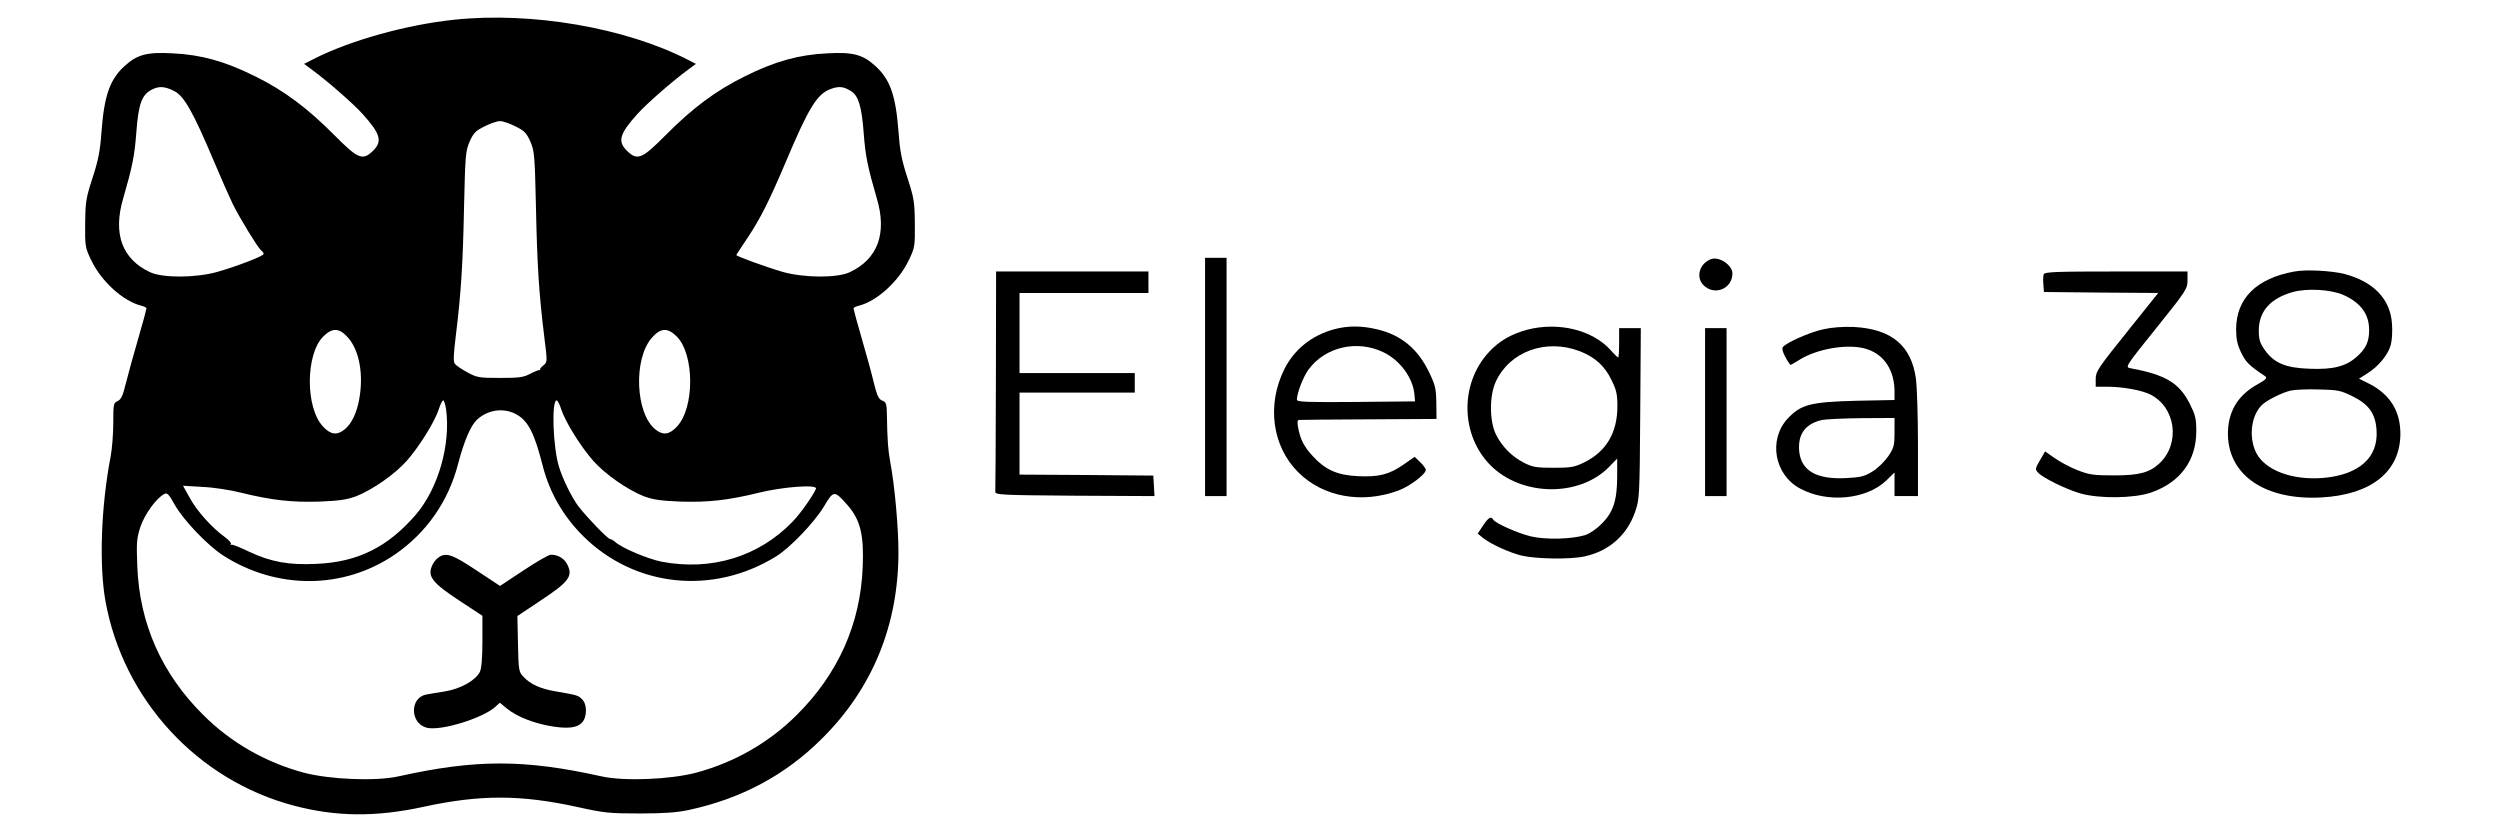
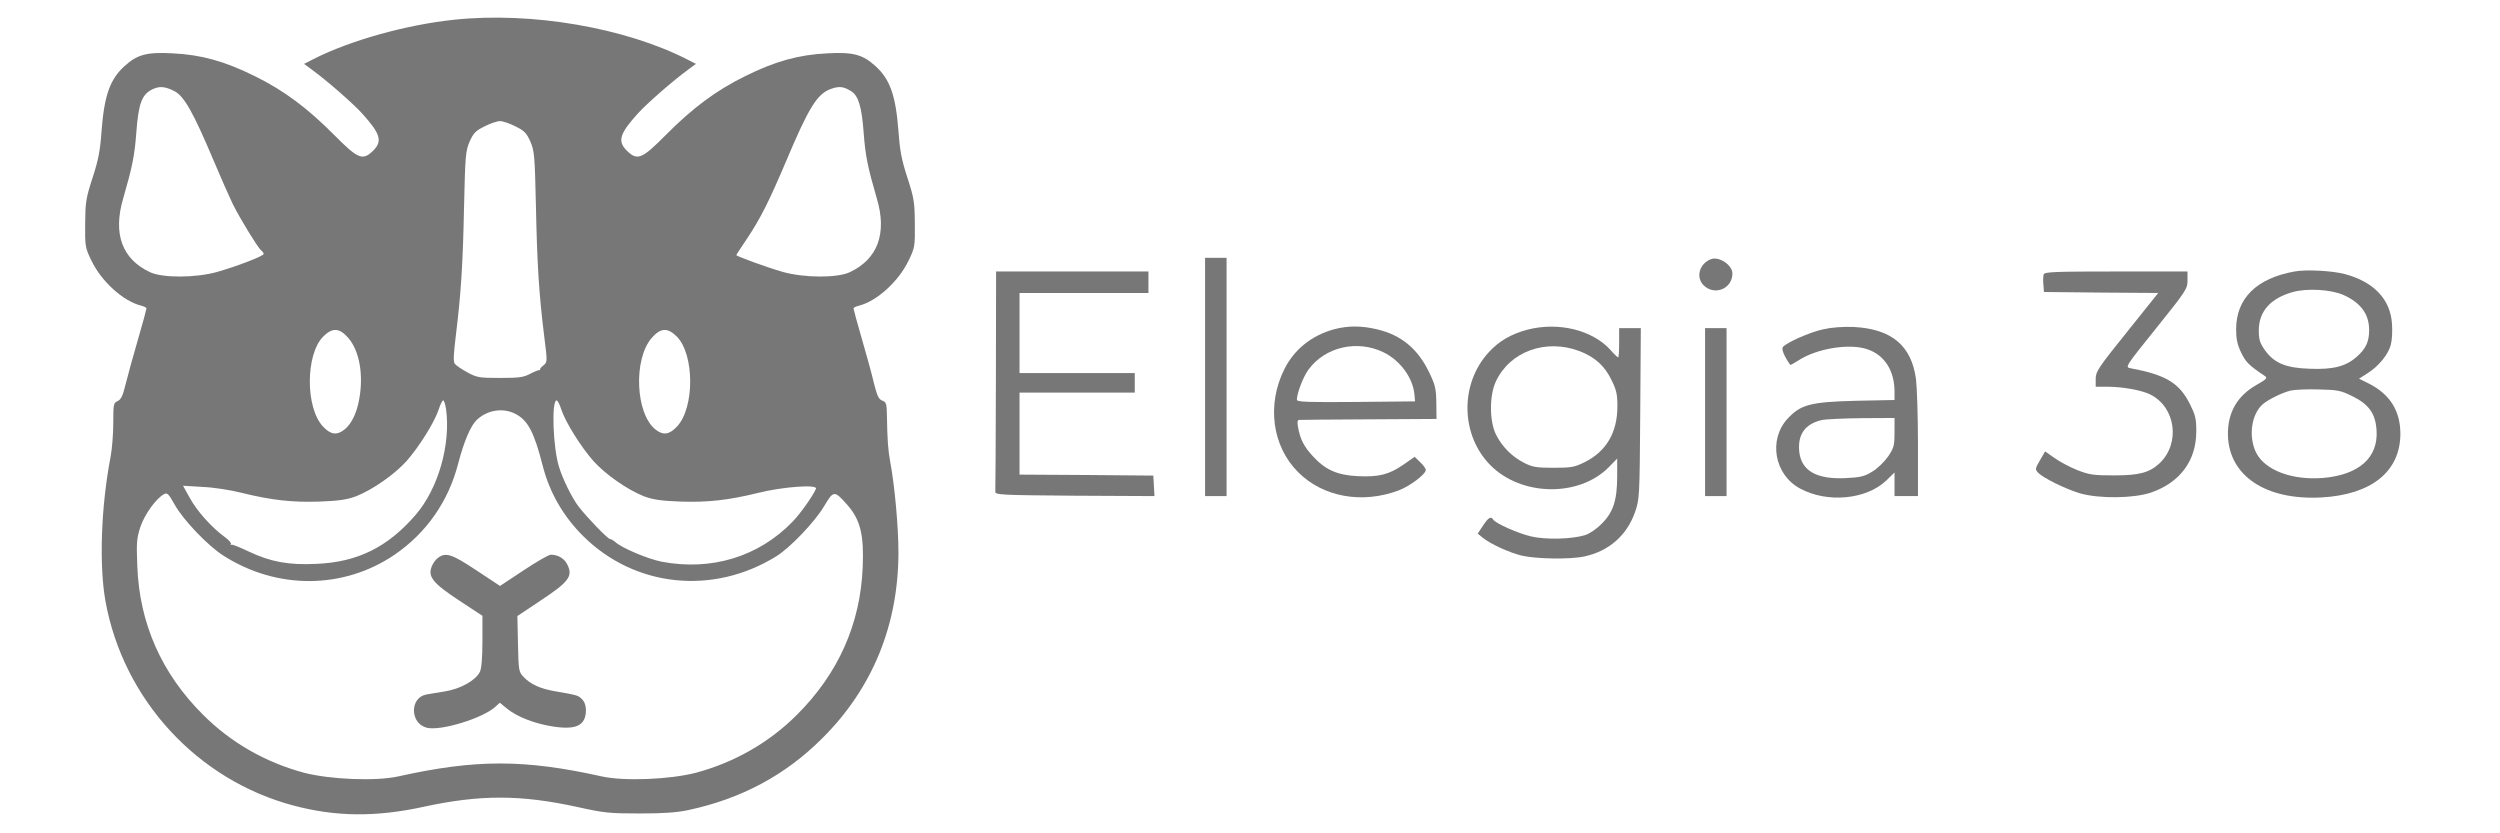
<svg xmlns="http://www.w3.org/2000/svg" version="1.0" width="1280pt" height="426pt" viewBox="0 0 1280 426" preserveAspectRatio="xMidYMid meet">
-   <g transform="translate(0,426) scale(0.1,-0.1)" fill="#000000" stroke="none">
+   <g transform="translate(0,426) scale(0.1,-0.1)" fill="#777" stroke="none">
    <path d="M2325 4159 c-246 -26 -532 -106 -719 -201 l-49 -25 39 -29 c82 -60 213 -175 259 -226 93 -103 104 -141 56 -189 -54 -53 -77 -44 -199 79 -138 139 -257 228 -407 302 -153 76 -274 110 -422 117 -131 7 -180 -6 -245 -65 -75 -68 -104 -150 -118 -332 -7 -100 -16 -148 -46 -240 -34 -105 -37 -125 -38 -235 -1 -115 0 -123 31 -187 51 -108 163 -210 256 -233 15 -4 27 -10 27 -14 0 -4 -19 -75 -43 -157 -24 -82 -52 -184 -63 -228 -15 -62 -24 -81 -41 -89 -22 -10 -23 -16 -23 -111 0 -56 -6 -135 -14 -176 -49 -255 -59 -554 -26 -738 91 -504 471 -917 965 -1047 216 -57 419 -59 663 -6 290 63 497 63 789 -1 135 -30 163 -33 318 -33 125 0 192 5 252 18 269 58 494 178 682 366 258 256 391 581 391 954 0 128 -19 340 -42 462 -11 60 -15 111 -17 238 -1 60 -3 68 -24 76 -18 7 -26 24 -42 87 -10 44 -38 146 -62 228 -24 82 -43 153 -43 157 0 4 12 10 28 14 92 23 204 125 255 233 31 64 32 72 31 187 -1 110 -4 130 -38 235 -30 92 -39 140 -46 240 -14 182 -43 264 -118 332 -65 59 -114 72 -245 65 -148 -7 -269 -41 -422 -117 -150 -74 -269 -163 -407 -302 -122 -123 -145 -132 -199 -79 -48 48 -37 86 56 189 46 51 177 166 259 226 l39 29 -39 20 c-320 165 -802 248 -1199 206z m-1433 -365 c51 -26 97 -108 203 -359 37 -88 81 -187 97 -220 39 -78 127 -221 144 -236 8 -6 14 -15 14 -19 0 -11 -136 -63 -237 -92 -110 -31 -278 -32 -344 -2 -144 67 -192 197 -138 379 47 163 58 217 67 337 11 147 28 194 81 220 36 18 65 16 113 -8z m3466 -1 c37 -23 54 -79 64 -213 9 -119 20 -173 67 -335 54 -180 5 -312 -139 -379 -65 -30 -233 -29 -343 2 -74 21 -237 80 -237 86 0 2 25 40 56 86 69 104 112 190 199 395 116 275 159 345 230 370 42 15 65 12 103 -12z m-1719 -180 c45 -22 57 -34 76 -77 21 -48 23 -69 29 -331 6 -295 15 -444 42 -664 17 -134 17 -135 -4 -152 -12 -9 -19 -19 -17 -23 3 -3 2 -4 -1 -1 -4 2 -25 -6 -48 -18 -35 -19 -57 -22 -156 -22 -108 0 -118 2 -168 29 -29 16 -57 35 -63 43 -9 10 -7 48 5 146 27 219 36 368 42 662 6 262 8 283 29 331 19 43 31 55 76 77 29 15 65 27 79 27 14 0 50 -12 79 -27z m-855 -1084 c57 -67 78 -189 55 -314 -13 -72 -40 -126 -75 -154 -39 -31 -71 -27 -110 15 -91 96 -90 370 1 461 47 47 83 45 129 -8z m1681 8 c91 -91 92 -365 1 -461 -39 -42 -71 -46 -110 -15 -102 81 -114 358 -20 468 46 53 82 55 129 8z m-1181 -373 c24 -180 -40 -405 -155 -539 -143 -166 -297 -243 -509 -252 -141 -7 -234 10 -346 63 -44 21 -83 37 -89 35 -5 -1 -7 1 -3 4 4 4 -11 21 -33 37 -65 47 -142 133 -178 200 l-34 61 99 -6 c55 -2 146 -16 204 -31 151 -37 256 -49 399 -44 99 4 138 10 184 27 84 33 199 113 260 182 63 72 141 196 163 262 8 26 19 47 23 47 5 0 11 -21 15 -46z m590 -1 c22 -66 100 -190 163 -262 61 -69 176 -149 260 -182 46 -17 85 -23 184 -27 143 -5 248 7 399 44 128 32 306 45 298 22 -14 -34 -80 -128 -120 -169 -174 -180 -416 -253 -670 -205 -71 14 -204 70 -238 101 -9 8 -21 15 -26 15 -12 0 -118 110 -162 167 -33 43 -81 140 -100 203 -31 100 -39 340 -12 340 5 0 16 -21 24 -47z m-235 -22 c64 -33 96 -94 140 -267 35 -136 105 -258 208 -360 264 -261 664 -303 988 -102 72 45 196 175 245 257 48 81 52 81 119 5 66 -75 85 -153 78 -317 -11 -290 -125 -546 -337 -757 -142 -142 -319 -243 -515 -296 -133 -35 -369 -45 -485 -19 -396 88 -644 88 -1040 0 -116 -26 -352 -16 -485 19 -196 53 -373 154 -515 296 -213 212 -326 468 -337 761 -5 122 -3 143 16 202 22 64 80 145 121 167 16 9 24 1 55 -55 44 -78 169 -209 249 -260 274 -175 614 -173 875 4 163 111 277 273 327 468 30 114 63 192 95 223 54 51 133 64 198 31z" />
    <path d="M2244 1405 c-12 -8 -27 -28 -33 -44 -22 -53 4 -86 139 -175 l120 -79 0 -131 c0 -85 -5 -140 -13 -156 -22 -44 -99 -87 -179 -100 -40 -6 -83 -14 -96 -16 -85 -17 -83 -148 3 -170 71 -18 289 49 352 108 l22 20 38 -31 c52 -42 143 -77 236 -91 118 -18 166 6 167 83 0 24 -7 44 -20 57 -20 20 -24 21 -134 40 -78 13 -130 36 -166 75 -24 25 -25 33 -28 169 l-3 142 120 80 c141 93 165 123 137 181 -15 33 -48 53 -86 53 -10 0 -73 -36 -139 -80 l-121 -80 -121 80 c-125 83 -156 93 -195 65z" />
    <path d="M6170 2330 l0 -610 55 0 55 0 0 610 0 610 -55 0 -55 0 0 -610z" />
    <path d="M8760 2933 c-58 -22 -78 -90 -40 -131 55 -59 150 -22 150 58 0 43 -69 89 -110 73z" />
    <path d="M11748 2870 c-195 -35 -299 -138 -299 -296 0 -51 6 -78 26 -120 24 -49 39 -64 122 -120 13 -9 7 -16 -39 -42 -104 -58 -153 -144 -151 -260 5 -208 193 -334 478 -319 256 14 404 132 405 325 0 118 -53 203 -161 258 l-51 25 44 28 c57 36 106 96 119 146 6 22 9 70 6 107 -8 126 -93 215 -242 255 -66 17 -198 24 -257 13z m250 -120 c89 -40 132 -98 132 -180 0 -60 -17 -96 -64 -137 -55 -49 -121 -66 -240 -61 -124 4 -183 29 -231 97 -24 35 -30 52 -30 99 0 98 60 165 175 197 73 20 194 13 258 -15z m45 -518 c86 -42 120 -90 125 -176 9 -139 -90 -227 -273 -243 -159 -13 -297 39 -343 128 -41 82 -26 198 34 250 27 23 97 58 141 69 21 5 86 8 145 6 96 -2 112 -5 171 -34z" />
    <path d="M5099 2315 c-1 -305 -2 -563 -3 -572 -1 -17 26 -18 407 -21 l408 -2 -3 52 -3 53 -342 3 -343 2 0 210 0 210 295 0 295 0 0 50 0 50 -295 0 -295 0 0 205 0 205 330 0 330 0 0 55 0 55 -390 0 -390 0 -1 -555z" />
    <path d="M10464 2856 c-3 -8 -4 -31 -2 -52 l3 -39 292 -3 293 -2 -160 -200 c-147 -183 -160 -202 -160 -240 l0 -40 58 0 c81 0 178 -18 222 -40 130 -66 154 -249 48 -351 -52 -49 -105 -63 -233 -63 -107 0 -127 3 -189 27 -38 15 -90 43 -117 62 l-48 34 -26 -45 c-25 -43 -26 -47 -10 -64 25 -27 141 -84 215 -106 99 -28 274 -26 363 4 150 52 232 164 232 314 0 67 -5 84 -35 144 -54 104 -122 145 -303 179 -27 5 -24 10 133 205 154 192 160 201 160 245 l0 45 -365 0 c-304 0 -367 -2 -371 -14z" />
    <path d="M6830 2574 c-113 -31 -203 -102 -254 -204 -91 -182 -63 -395 71 -528 127 -127 327 -163 514 -93 58 22 139 83 139 105 0 7 -13 25 -29 40 l-28 27 -56 -39 c-75 -52 -127 -65 -234 -60 -106 5 -167 32 -232 103 -45 49 -64 86 -75 148 -5 27 -3 37 6 37 7 1 168 2 358 3 l345 2 -1 82 c-1 71 -5 91 -36 155 -58 122 -144 193 -268 222 -80 19 -148 19 -220 0z m254 -118 c86 -42 151 -132 158 -217 l3 -34 -302 -3 c-247 -2 -303 0 -303 11 0 33 32 117 59 154 85 117 250 155 385 89z" />
    <path d="M7820 2572 c-82 -22 -145 -58 -197 -115 -150 -162 -145 -426 9 -580 158 -158 450 -163 603 -11 l45 46 0 -89 c0 -124 -20 -186 -79 -244 -27 -28 -63 -52 -86 -59 -69 -21 -203 -24 -278 -6 -66 16 -180 66 -192 86 -11 18 -24 11 -52 -31 l-27 -41 24 -20 c42 -34 137 -77 202 -93 75 -17 246 -20 320 -4 125 27 217 107 259 226 23 67 24 73 27 506 l3 437 -55 0 -56 0 0 -75 c0 -41 -2 -75 -5 -75 -3 0 -21 17 -40 39 -93 102 -266 144 -425 103z m268 -110 c77 -30 127 -74 162 -146 26 -52 31 -74 31 -134 1 -136 -57 -234 -169 -289 -51 -25 -68 -28 -157 -28 -86 0 -107 3 -149 24 -63 31 -116 84 -147 147 -33 68 -34 196 -1 269 71 155 256 223 430 157z" />
    <path d="M9335 2574 c-69 -15 -187 -67 -207 -91 -8 -11 8 -49 38 -91 1 -2 19 8 41 22 94 62 264 90 356 57 87 -30 137 -110 137 -217 l0 -42 -197 -4 c-234 -6 -283 -19 -351 -92 -99 -108 -67 -287 64 -357 139 -76 340 -57 442 41 l42 41 0 -61 0 -60 60 0 60 0 0 263 c0 144 -5 295 -10 335 -23 173 -125 258 -320 268 -54 2 -111 -2 -155 -12z m365 -528 c0 -67 -3 -78 -32 -122 -19 -27 -54 -62 -81 -78 -42 -26 -61 -30 -138 -34 -149 -7 -227 38 -237 137 -8 87 30 140 114 160 22 5 114 9 207 10 l167 1 0 -74z" />
    <path d="M8730 2150 l0 -430 55 0 55 0 0 430 0 430 -55 0 -55 0 0 -430z" />
  </g>
</svg>
